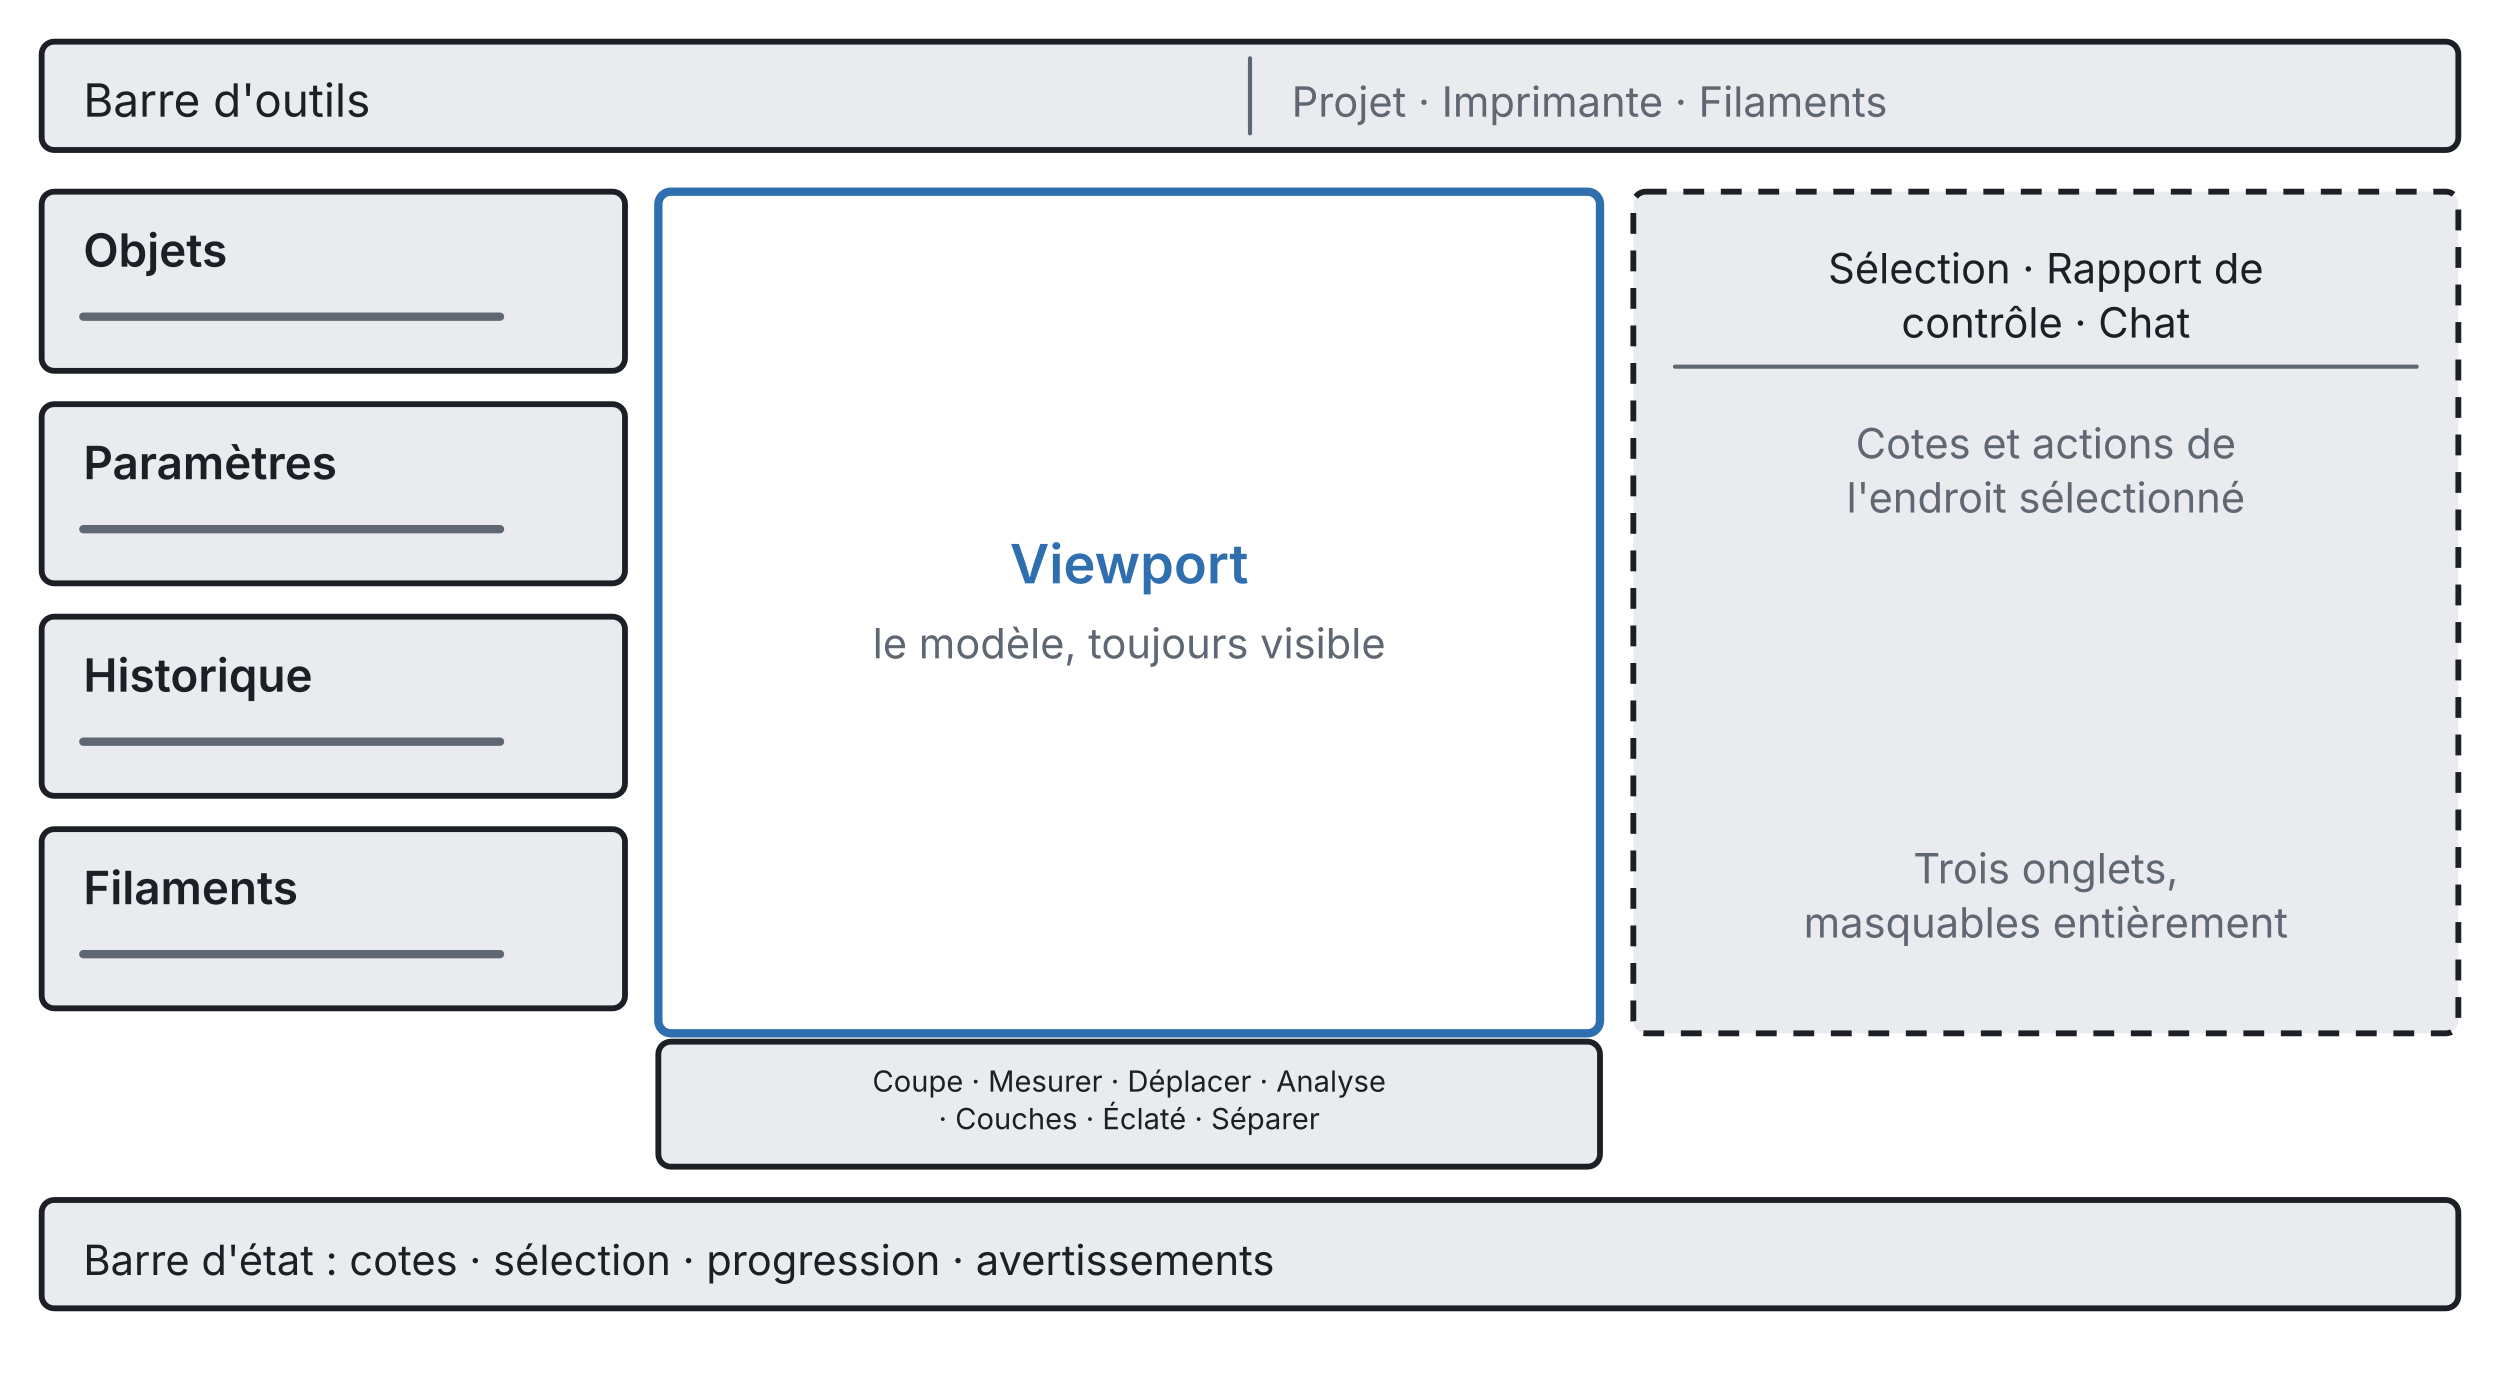
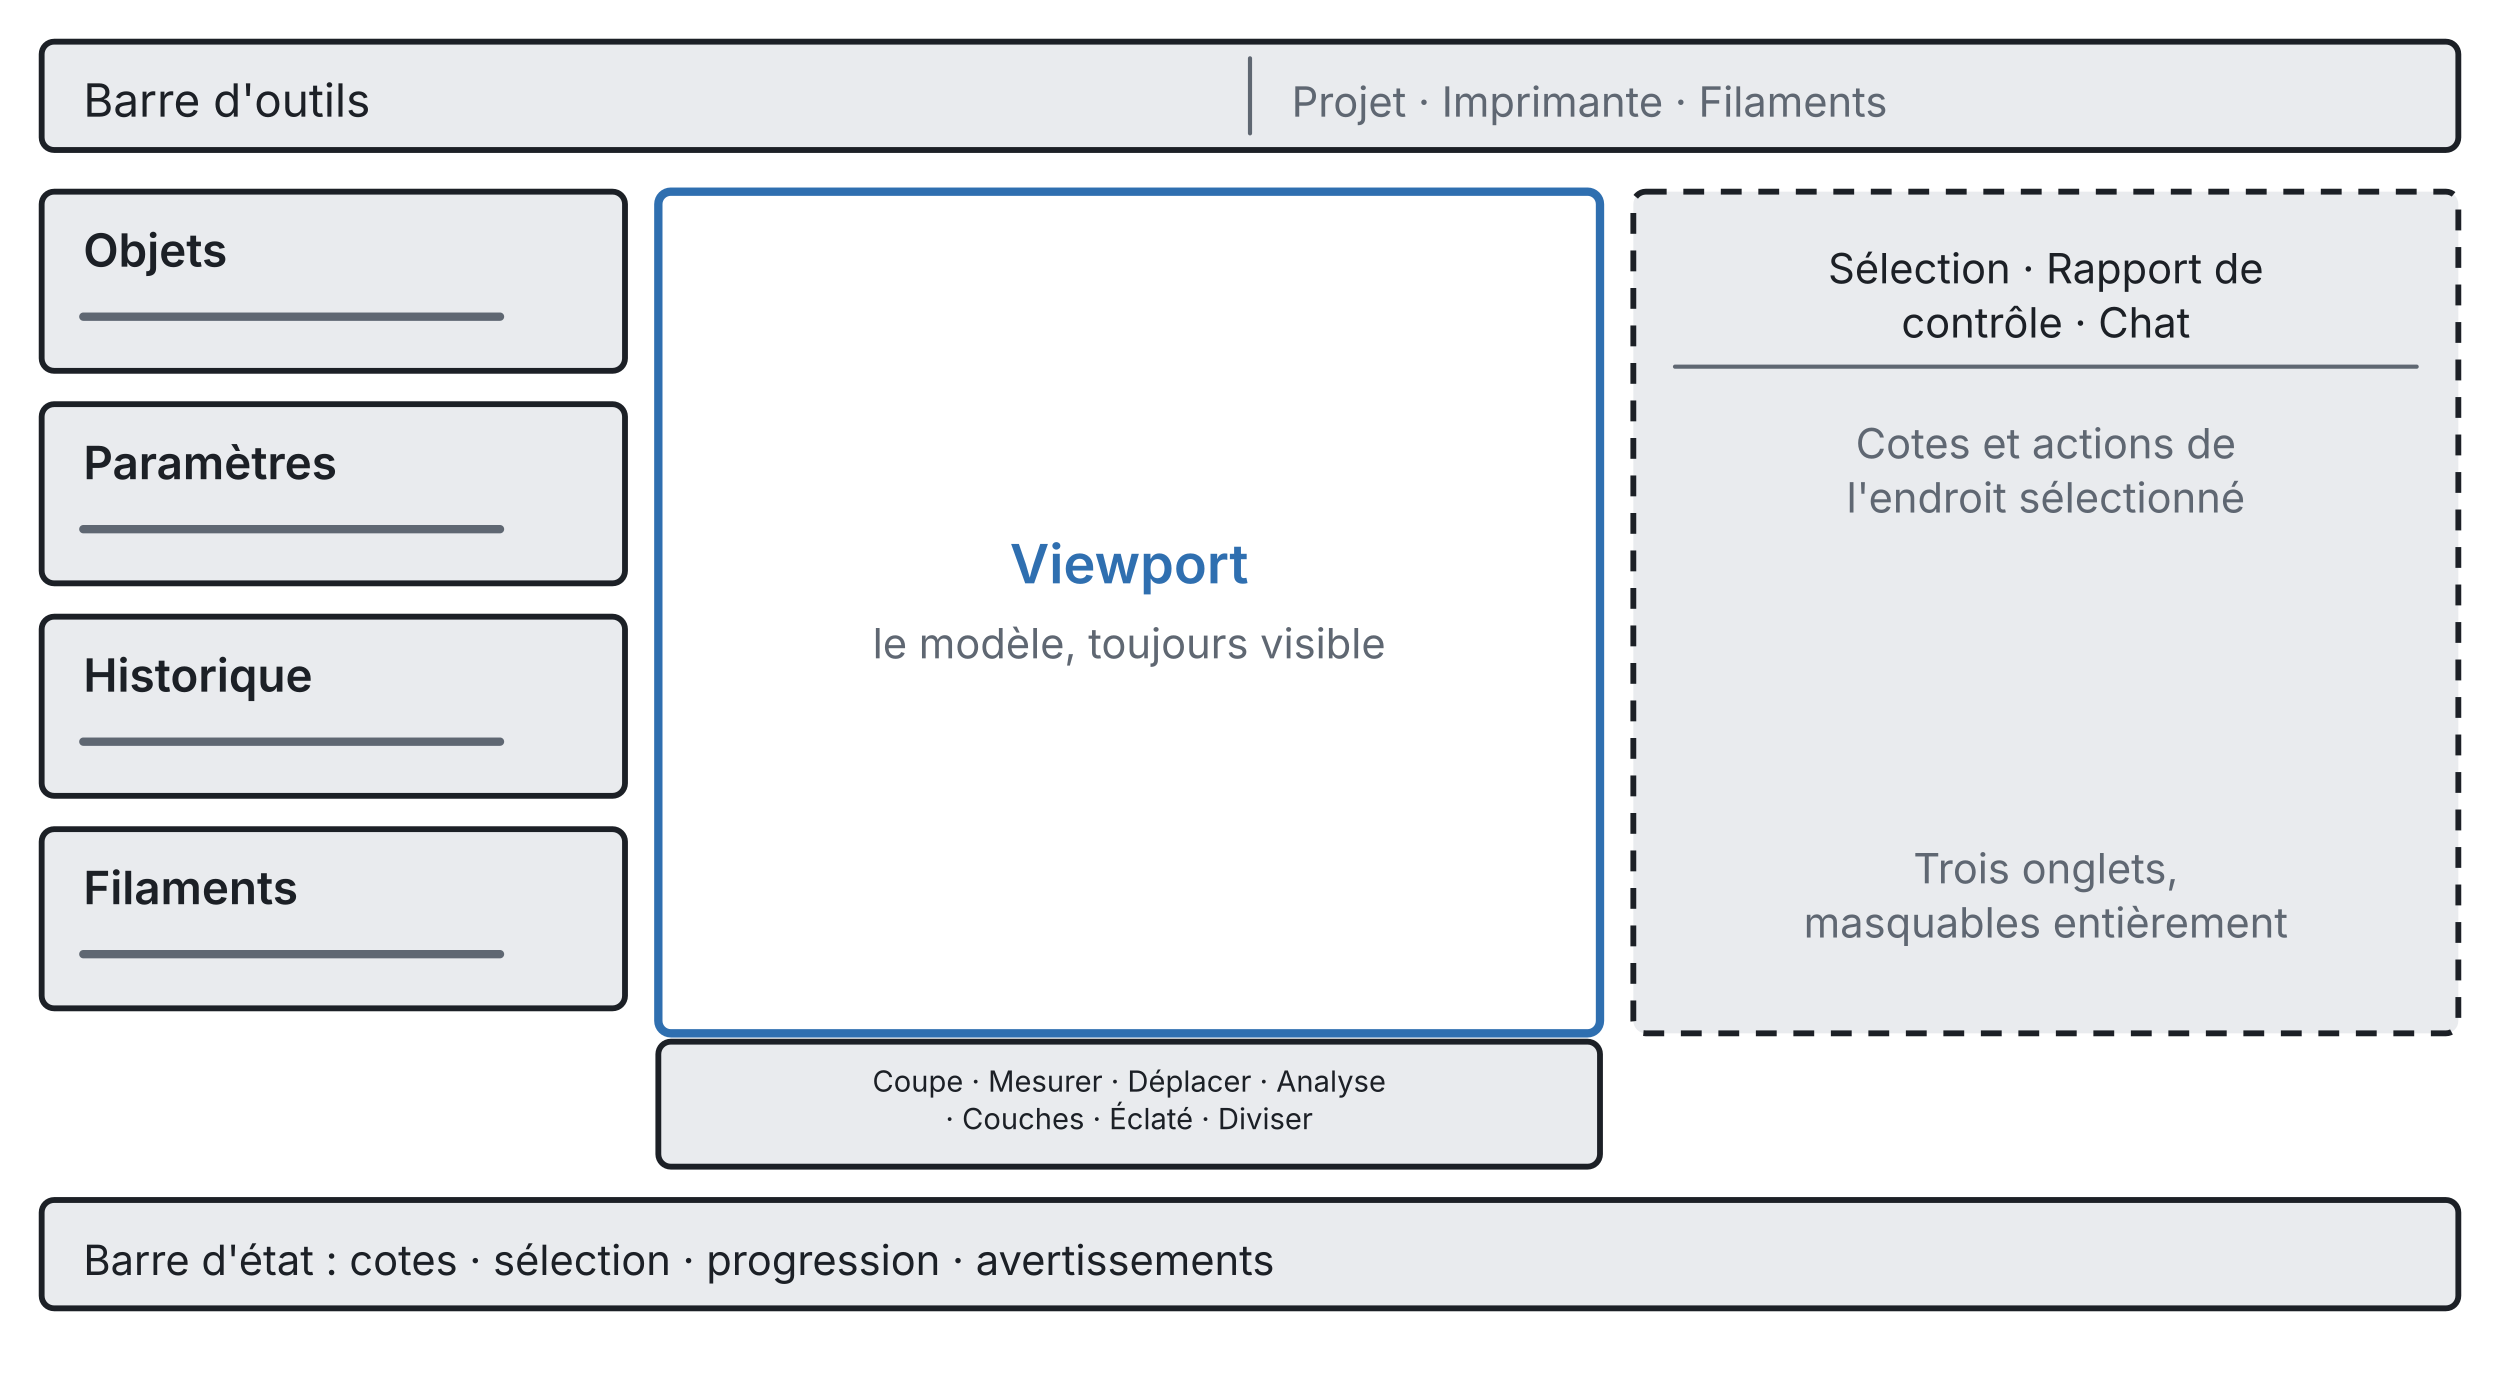
<svg xmlns="http://www.w3.org/2000/svg" viewBox="0 0 600 330" width="600" height="330">
  <rect x="0" y="0" width="600" height="330" fill="#ffffff" />
  <rect x="10" y="10" width="580" height="26" rx="3" fill="#e9ebee" stroke="#1c2026" stroke-width="1.4" />
  <text x="20" y="28" fill="#1c2026" font-size="11" font-family="system-ui, -apple-system, Segoe UI, sans-serif" text-anchor="start">Barre d'outils</text>
  <line x1="300" y1="14" x2="300" y2="32" stroke="#5f6772" stroke-width="1" stroke-linecap="round" />
  <text x="310" y="28" fill="#5f6772" font-size="10" font-family="system-ui, -apple-system, Segoe UI, sans-serif" text-anchor="start">Projet · Imprimante · Filaments</text>
  <rect x="10" y="46" width="140" height="43" rx="3" fill="#e9ebee" stroke="#1c2026" stroke-width="1.4" />
  <text x="20" y="64" fill="#1c2026" font-size="11" font-family="system-ui, -apple-system, Segoe UI, sans-serif" text-anchor="start" font-weight="600">Objets</text>
  <line x1="20" y1="76" x2="120" y2="76" stroke="#5f6772" stroke-width="2" stroke-linecap="round" />
  <rect x="10" y="97" width="140" height="43" rx="3" fill="#e9ebee" stroke="#1c2026" stroke-width="1.4" />
  <text x="20" y="115" fill="#1c2026" font-size="11" font-family="system-ui, -apple-system, Segoe UI, sans-serif" text-anchor="start" font-weight="600">Paramètres</text>
  <line x1="20" y1="127" x2="120" y2="127" stroke="#5f6772" stroke-width="2" stroke-linecap="round" />
  <rect x="10" y="148" width="140" height="43" rx="3" fill="#e9ebee" stroke="#1c2026" stroke-width="1.4" />
  <text x="20" y="166" fill="#1c2026" font-size="11" font-family="system-ui, -apple-system, Segoe UI, sans-serif" text-anchor="start" font-weight="600">Historique</text>
  <line x1="20" y1="178" x2="120" y2="178" stroke="#5f6772" stroke-width="2" stroke-linecap="round" />
  <rect x="10" y="199" width="140" height="43" rx="3" fill="#e9ebee" stroke="#1c2026" stroke-width="1.4" />
  <text x="20" y="217" fill="#1c2026" font-size="11" font-family="system-ui, -apple-system, Segoe UI, sans-serif" text-anchor="start" font-weight="600">Filaments</text>
  <line x1="20" y1="229" x2="120" y2="229" stroke="#5f6772" stroke-width="2" stroke-linecap="round" />
  <rect x="158" y="46" width="226" height="202" rx="3" fill="none" stroke="#2f6fb0" stroke-width="2" />
  <text x="271" y="140" fill="#2f6fb0" font-size="13" font-family="system-ui, -apple-system, Segoe UI, sans-serif" text-anchor="middle" font-weight="600">Viewport</text>
  <text x="271" y="158" fill="#5f6772" font-size="10" font-family="system-ui, -apple-system, Segoe UI, sans-serif" text-anchor="middle">le modèle, toujours visible</text>
  <rect x="392" y="46" width="198" height="202" rx="3" fill="#e9ebee" stroke="#1c2026" stroke-width="1.4" stroke-dasharray="5 4" />
  <text x="491" y="68" fill="#1c2026" font-size="10" font-family="system-ui, -apple-system, Segoe UI, sans-serif" text-anchor="middle">Sélection · Rapport de</text>
  <text x="491" y="81" fill="#1c2026" font-size="10" font-family="system-ui, -apple-system, Segoe UI, sans-serif" text-anchor="middle">contrôle · Chat</text>
  <line x1="402" y1="88" x2="580" y2="88" stroke="#5f6772" stroke-width="1" stroke-linecap="round" />
  <text x="491" y="110" fill="#5f6772" font-size="10" font-family="system-ui, -apple-system, Segoe UI, sans-serif" text-anchor="middle">Cotes et actions de</text>
  <text x="491" y="123" fill="#5f6772" font-size="10" font-family="system-ui, -apple-system, Segoe UI, sans-serif" text-anchor="middle">l'endroit sélectionné</text>
  <text x="491" y="212" fill="#5f6772" font-size="10" font-family="system-ui, -apple-system, Segoe UI, sans-serif" text-anchor="middle">Trois onglets,</text>
  <text x="491" y="225" fill="#5f6772" font-size="10" font-family="system-ui, -apple-system, Segoe UI, sans-serif" text-anchor="middle">masquables entièrement</text>
  <rect x="158" y="250" width="226" height="30" rx="3" fill="#e9ebee" stroke="#1c2026" stroke-width="1.4" />
  <text x="271" y="262" fill="#1c2026" font-size="7" font-family="system-ui, -apple-system, Segoe UI, sans-serif" text-anchor="middle">Coupe · Mesurer · Déplacer · Analyse</text>
-   <text x="271" y="271" fill="#1c2026" font-size="7" font-family="system-ui, -apple-system, Segoe UI, sans-serif" text-anchor="middle">· Couches · Éclaté · Séparer</text>
+   <text x="271" y="271" fill="#1c2026" font-size="7" font-family="system-ui, -apple-system, Segoe UI, sans-serif" text-anchor="middle">· Couches · Éclaté · Diviser</text>
  <rect x="10" y="288" width="580" height="26" rx="3" fill="#e9ebee" stroke="#1c2026" stroke-width="1.4" />
  <text x="20" y="306" fill="#1c2026" font-size="10" font-family="system-ui, -apple-system, Segoe UI, sans-serif" text-anchor="start">Barre d'état : cotes · sélection · progression · avertissements</text>
</svg>
